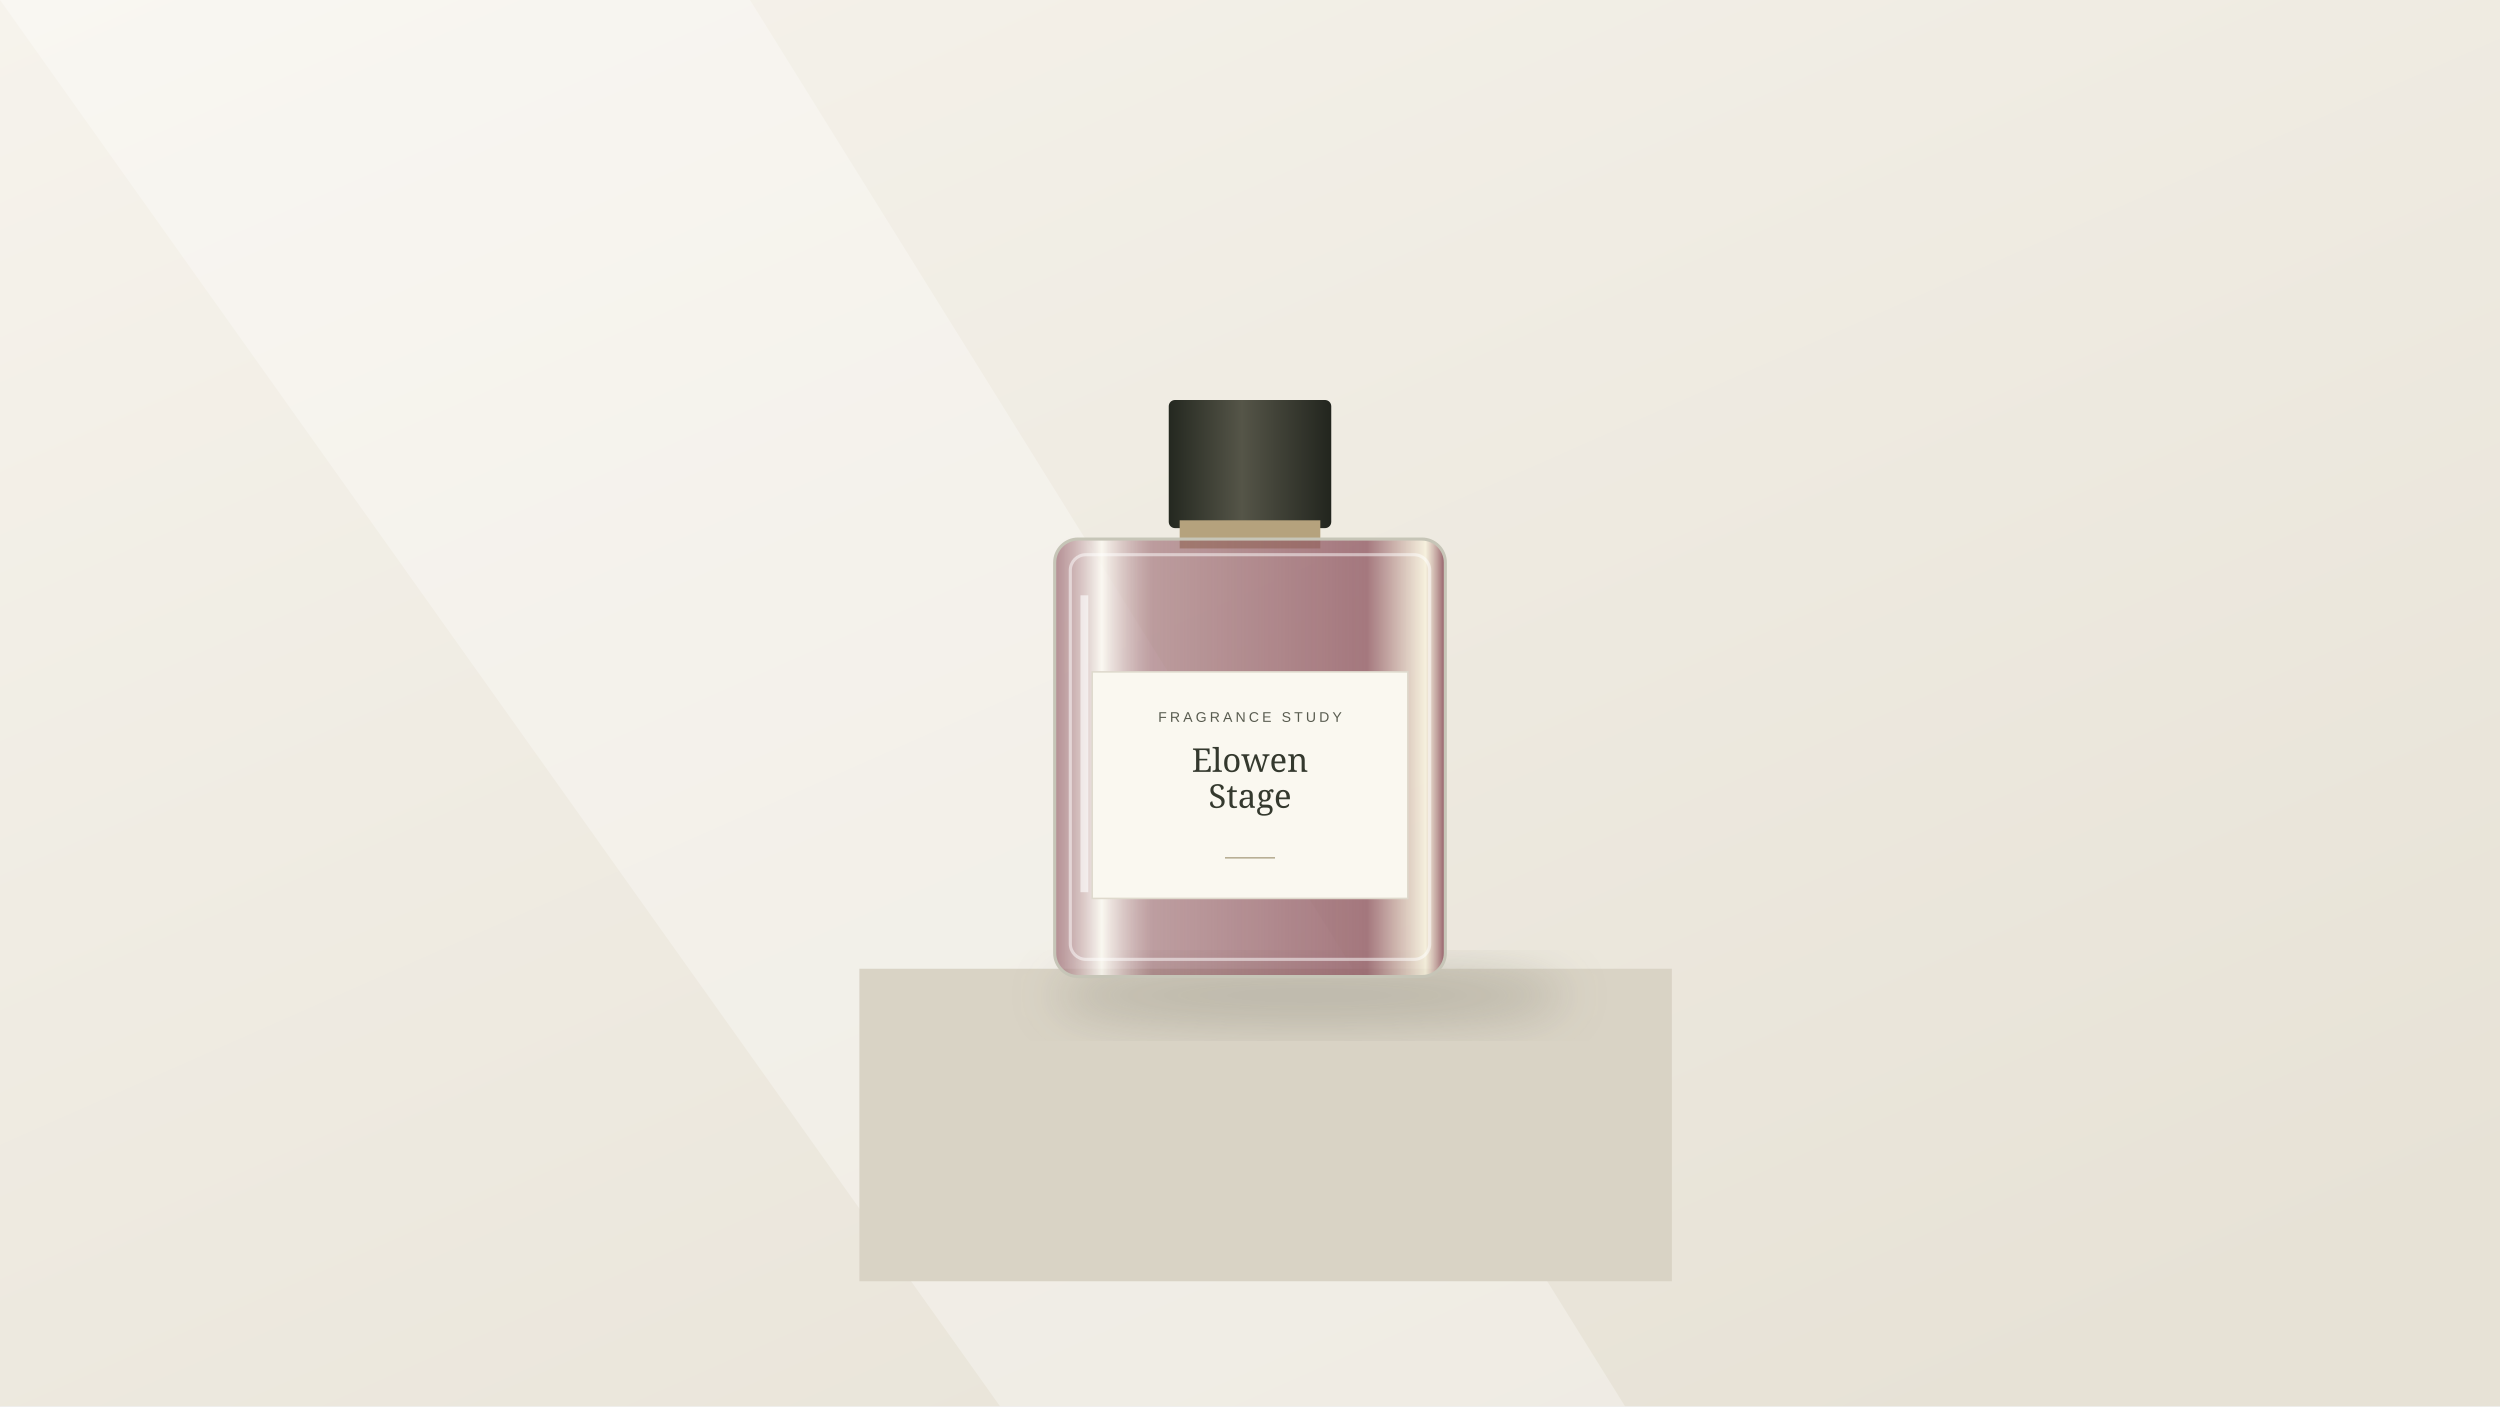
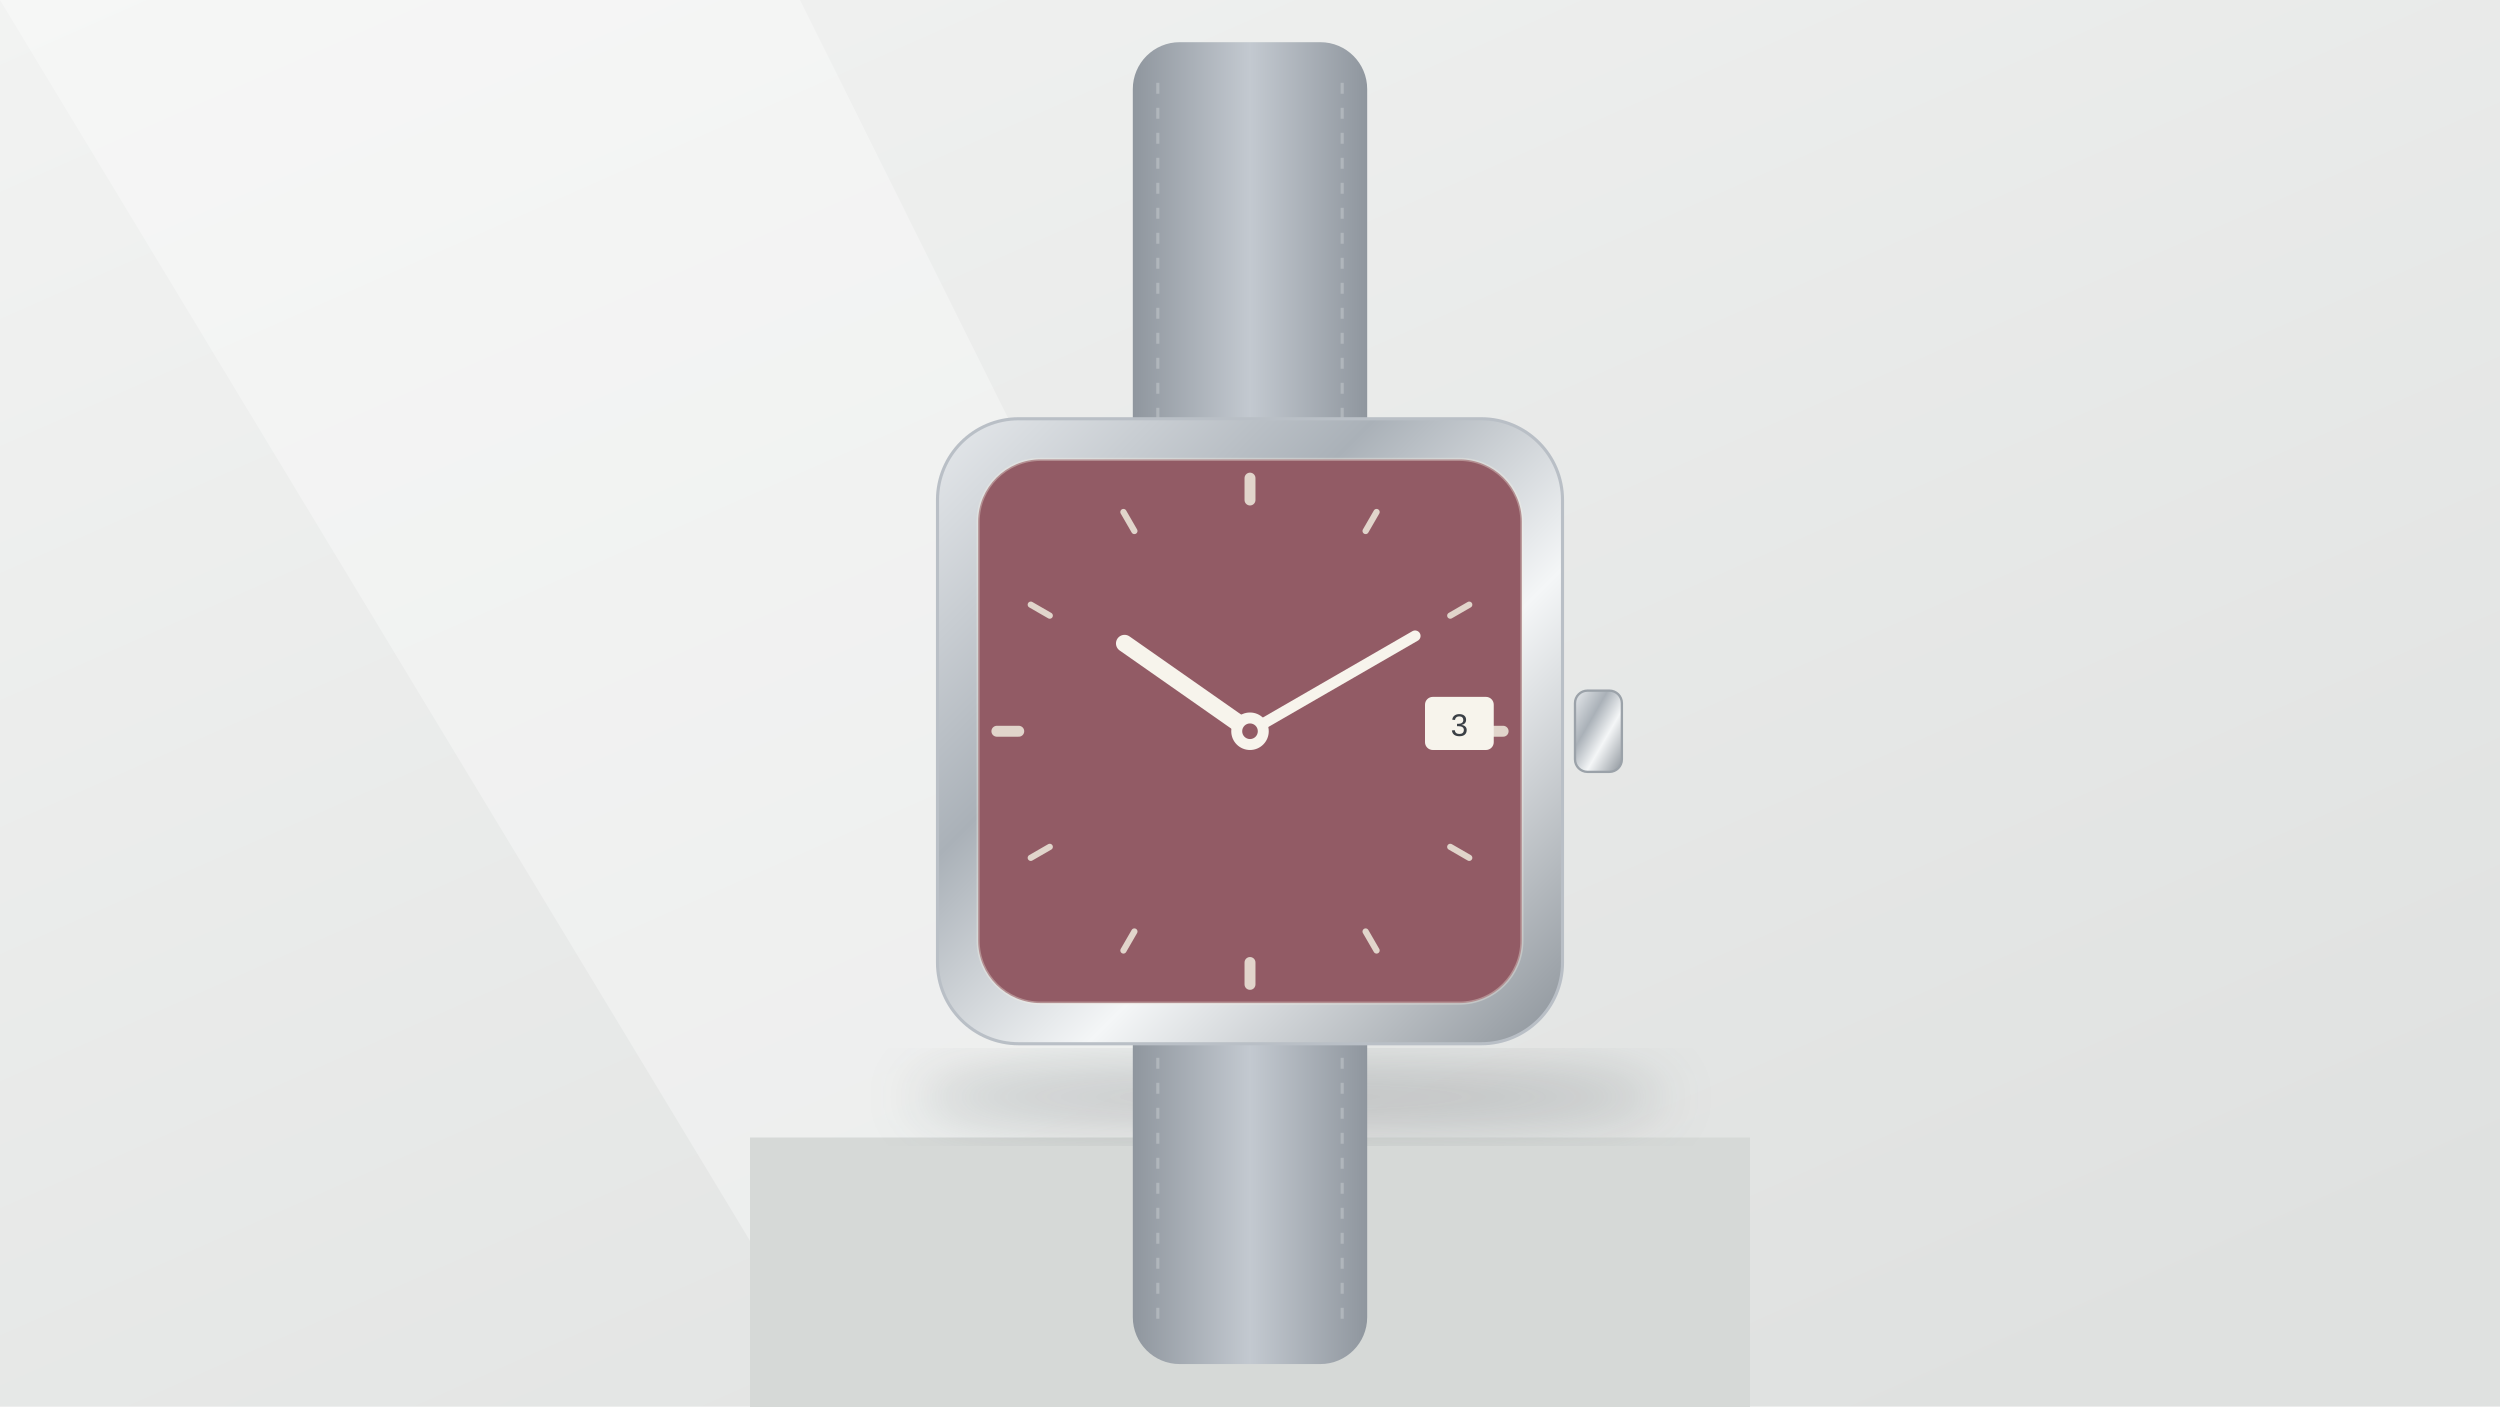
<svg xmlns="http://www.w3.org/2000/svg" width="1600" height="900" viewBox="0 0 1600 900" role="img" aria-labelledby="title desc">
  <defs>
    <linearGradient id="bg" x2=".8" y2="1">
-       <stop stop-color="#f6f3ec" />
-       <stop offset="1" stop-color="#e7e2d6" />
+       <stop stop-color="#f2f3f2" />
+       <stop offset="1" stop-color="#dfe1e0" />
    </linearGradient>
-     <linearGradient id="glass">
-       <stop stop-color="#925b65" stop-opacity=".65" />
-       <stop offset=".12" stop-color="#fcfaf3" stop-opacity=".8" />
-       <stop offset=".25" stop-color="#925b65" stop-opacity=".55" />
-       <stop offset=".8" stop-color="#925b65" stop-opacity=".8" />
-       <stop offset=".95" stop-color="#f8f2dc" stop-opacity=".75" />
-       <stop offset="1" stop-color="#925b65" />
+     <linearGradient id="band" x1="0" x2="1">
+       <stop stop-color="#8f969e" />
+       <stop offset=".5" stop-color="#c3c9d0" />
+       <stop offset="1" stop-color="#8f969e" />
    </linearGradient>
-     <linearGradient id="cap">
-       <stop stop-color="#242820" />
-       <stop offset=".45" stop-color="#555548" />
-       <stop offset="1" stop-color="#22251e" />
+     <linearGradient id="metal" x2="1" y2="1">
+       <stop stop-color="#e6e9ec" />
+       <stop offset=".35" stop-color="#aab1b8" />
+       <stop offset=".62" stop-color="#f4f6f7" />
+       <stop offset="1" stop-color="#8d949b" />
    </linearGradient>
    <filter id="shadow">
-       <feGaussianBlur stdDeviation="15" />
+       <feGaussianBlur stdDeviation="18" />
    </filter>
  </defs>
  <rect width="1600" height="900" fill="url(#bg)" />
-   <path d="M0 0h480L1040 900H640Z" fill="#fff" opacity=".3" />
-   <rect x="550" y="620" width="520" height="200" fill="#d9d3c5" />
-   <ellipse cx="838" cy="637" rx="165" ry="24" fill="#49483b" opacity=".19" filter="url(#shadow)" />
+   <path d="M0 0h512L960 900H544Z" fill="#fff" opacity=".32" />
+   <rect x="480" y="728" width="640" height="260" fill="#d6d9d7" />
+   <ellipse cx="826" cy="702" rx="240" ry="26" fill="#3b4147" opacity=".2" filter="url(#shadow)" />
  <g transform="">
-     <rect x="748" y="256" width="104" height="82" rx="4" fill="url(#cap)" />
-     <rect x="755" y="333" width="90" height="18" fill="#b5a27d" />
-     <rect x="675" y="345" width="250" height="280" rx="15" fill="url(#glass)" stroke="#c6c5b7" stroke-width="2" />
-     <rect x="685" y="355" width="230" height="259" rx="10" fill="none" stroke="#fff" stroke-opacity=".5" stroke-width="2" />
-     <path d="M694 381v190" stroke="#fff" opacity=".6" stroke-width="5" />
-     <rect x="699" y="430" width="202" height="145" fill="#faf8f0" stroke="#ded9cc" />
-     <text x="800" y="462" text-anchor="middle" font-family="Arial,sans-serif" font-size="9" letter-spacing="2" fill="#585b4f">FRAGRANCE STUDY</text>
-     <text x="800" y="494" text-anchor="middle" font-family="Georgia,serif" font-size="21" fill="#34392e">Elowen</text>
-     <text x="800" y="517" text-anchor="middle" font-family="Georgia,serif" font-size="21" fill="#34392e">Stage</text>
-     <path d="M784 549h32" stroke="#b6ad92" />
+     <rect x="725" y="27" width="150" height="846" rx="30" fill="url(#band)" />
+     <line x1="741" y1="53" x2="741" y2="847" stroke="#fff" stroke-opacity=".22" stroke-width="2" stroke-dasharray="7 9" />
+     <line x1="859" y1="53" x2="859" y2="847" stroke="#fff" stroke-opacity=".22" stroke-width="2" stroke-dasharray="7 9" />
+     <rect x="1008" y="442" width="30" height="52" rx="8" fill="url(#metal)" stroke="#9ba2a9" stroke-width="1.5" />
+     <rect x="600" y="268" width="400" height="400" rx="52" fill="url(#metal)" stroke="#b9bfc6" stroke-width="2" />
+     <rect x="626" y="294" width="348" height="348" rx="40" fill="#925b65" />
+     <rect x="626" y="294" width="348" height="348" rx="40" fill="none" stroke="#f4f0e6" stroke-opacity=".35" stroke-width="2" />
+     <line x1="800.00" y1="320.00" x2="800.00" y2="306.00" stroke="#efeadd" stroke-opacity=".85" stroke-width="7" stroke-linecap="round" />
+     <line x1="874.00" y1="339.83" x2="881.00" y2="327.70" stroke="#efeadd" stroke-opacity=".85" stroke-width="4" stroke-linecap="round" />
+     <line x1="928.17" y1="394.00" x2="940.30" y2="387.00" stroke="#efeadd" stroke-opacity=".85" stroke-width="4" stroke-linecap="round" />
+     <line x1="948.00" y1="468.00" x2="962.00" y2="468.00" stroke="#efeadd" stroke-opacity=".85" stroke-width="7" stroke-linecap="round" />
+     <line x1="928.17" y1="542.00" x2="940.30" y2="549.00" stroke="#efeadd" stroke-opacity=".85" stroke-width="4" stroke-linecap="round" />
+     <line x1="874.00" y1="596.17" x2="881.00" y2="608.30" stroke="#efeadd" stroke-opacity=".85" stroke-width="4" stroke-linecap="round" />
+     <line x1="800.00" y1="616.00" x2="800.00" y2="630.00" stroke="#efeadd" stroke-opacity=".85" stroke-width="7" stroke-linecap="round" />
+     <line x1="726.00" y1="596.17" x2="719.00" y2="608.30" stroke="#efeadd" stroke-opacity=".85" stroke-width="4" stroke-linecap="round" />
+     <line x1="671.83" y1="542.00" x2="659.70" y2="549.00" stroke="#efeadd" stroke-opacity=".85" stroke-width="4" stroke-linecap="round" />
+     <line x1="652.00" y1="468.00" x2="638.00" y2="468.00" stroke="#efeadd" stroke-opacity=".85" stroke-width="7" stroke-linecap="round" />
+     <line x1="671.83" y1="394.00" x2="659.70" y2="387.00" stroke="#efeadd" stroke-opacity=".85" stroke-width="4" stroke-linecap="round" />
+     <line x1="726.00" y1="339.83" x2="719.00" y2="327.70" stroke="#efeadd" stroke-opacity=".85" stroke-width="4" stroke-linecap="round" />
+     <line x1="800" y1="468" x2="719.72" y2="411.79" stroke="#f7f4ec" stroke-width="11" stroke-linecap="round" />
+     <line x1="800" y1="468" x2="905.66" y2="407.00" stroke="#f7f4ec" stroke-width="7" stroke-linecap="round" />
+     <circle cx="800" cy="468" r="12" fill="#f7f4ec" />
+     <circle cx="800" cy="468" r="5" fill="#925b65" />
+     <rect x="912" y="446" width="44" height="34" rx="5" fill="#f7f4ec" />
+     <text x="934" y="471" text-anchor="middle" font-family="Arial,sans-serif" font-size="20" fill="#3a3f45">3</text>
  </g>
</svg>
